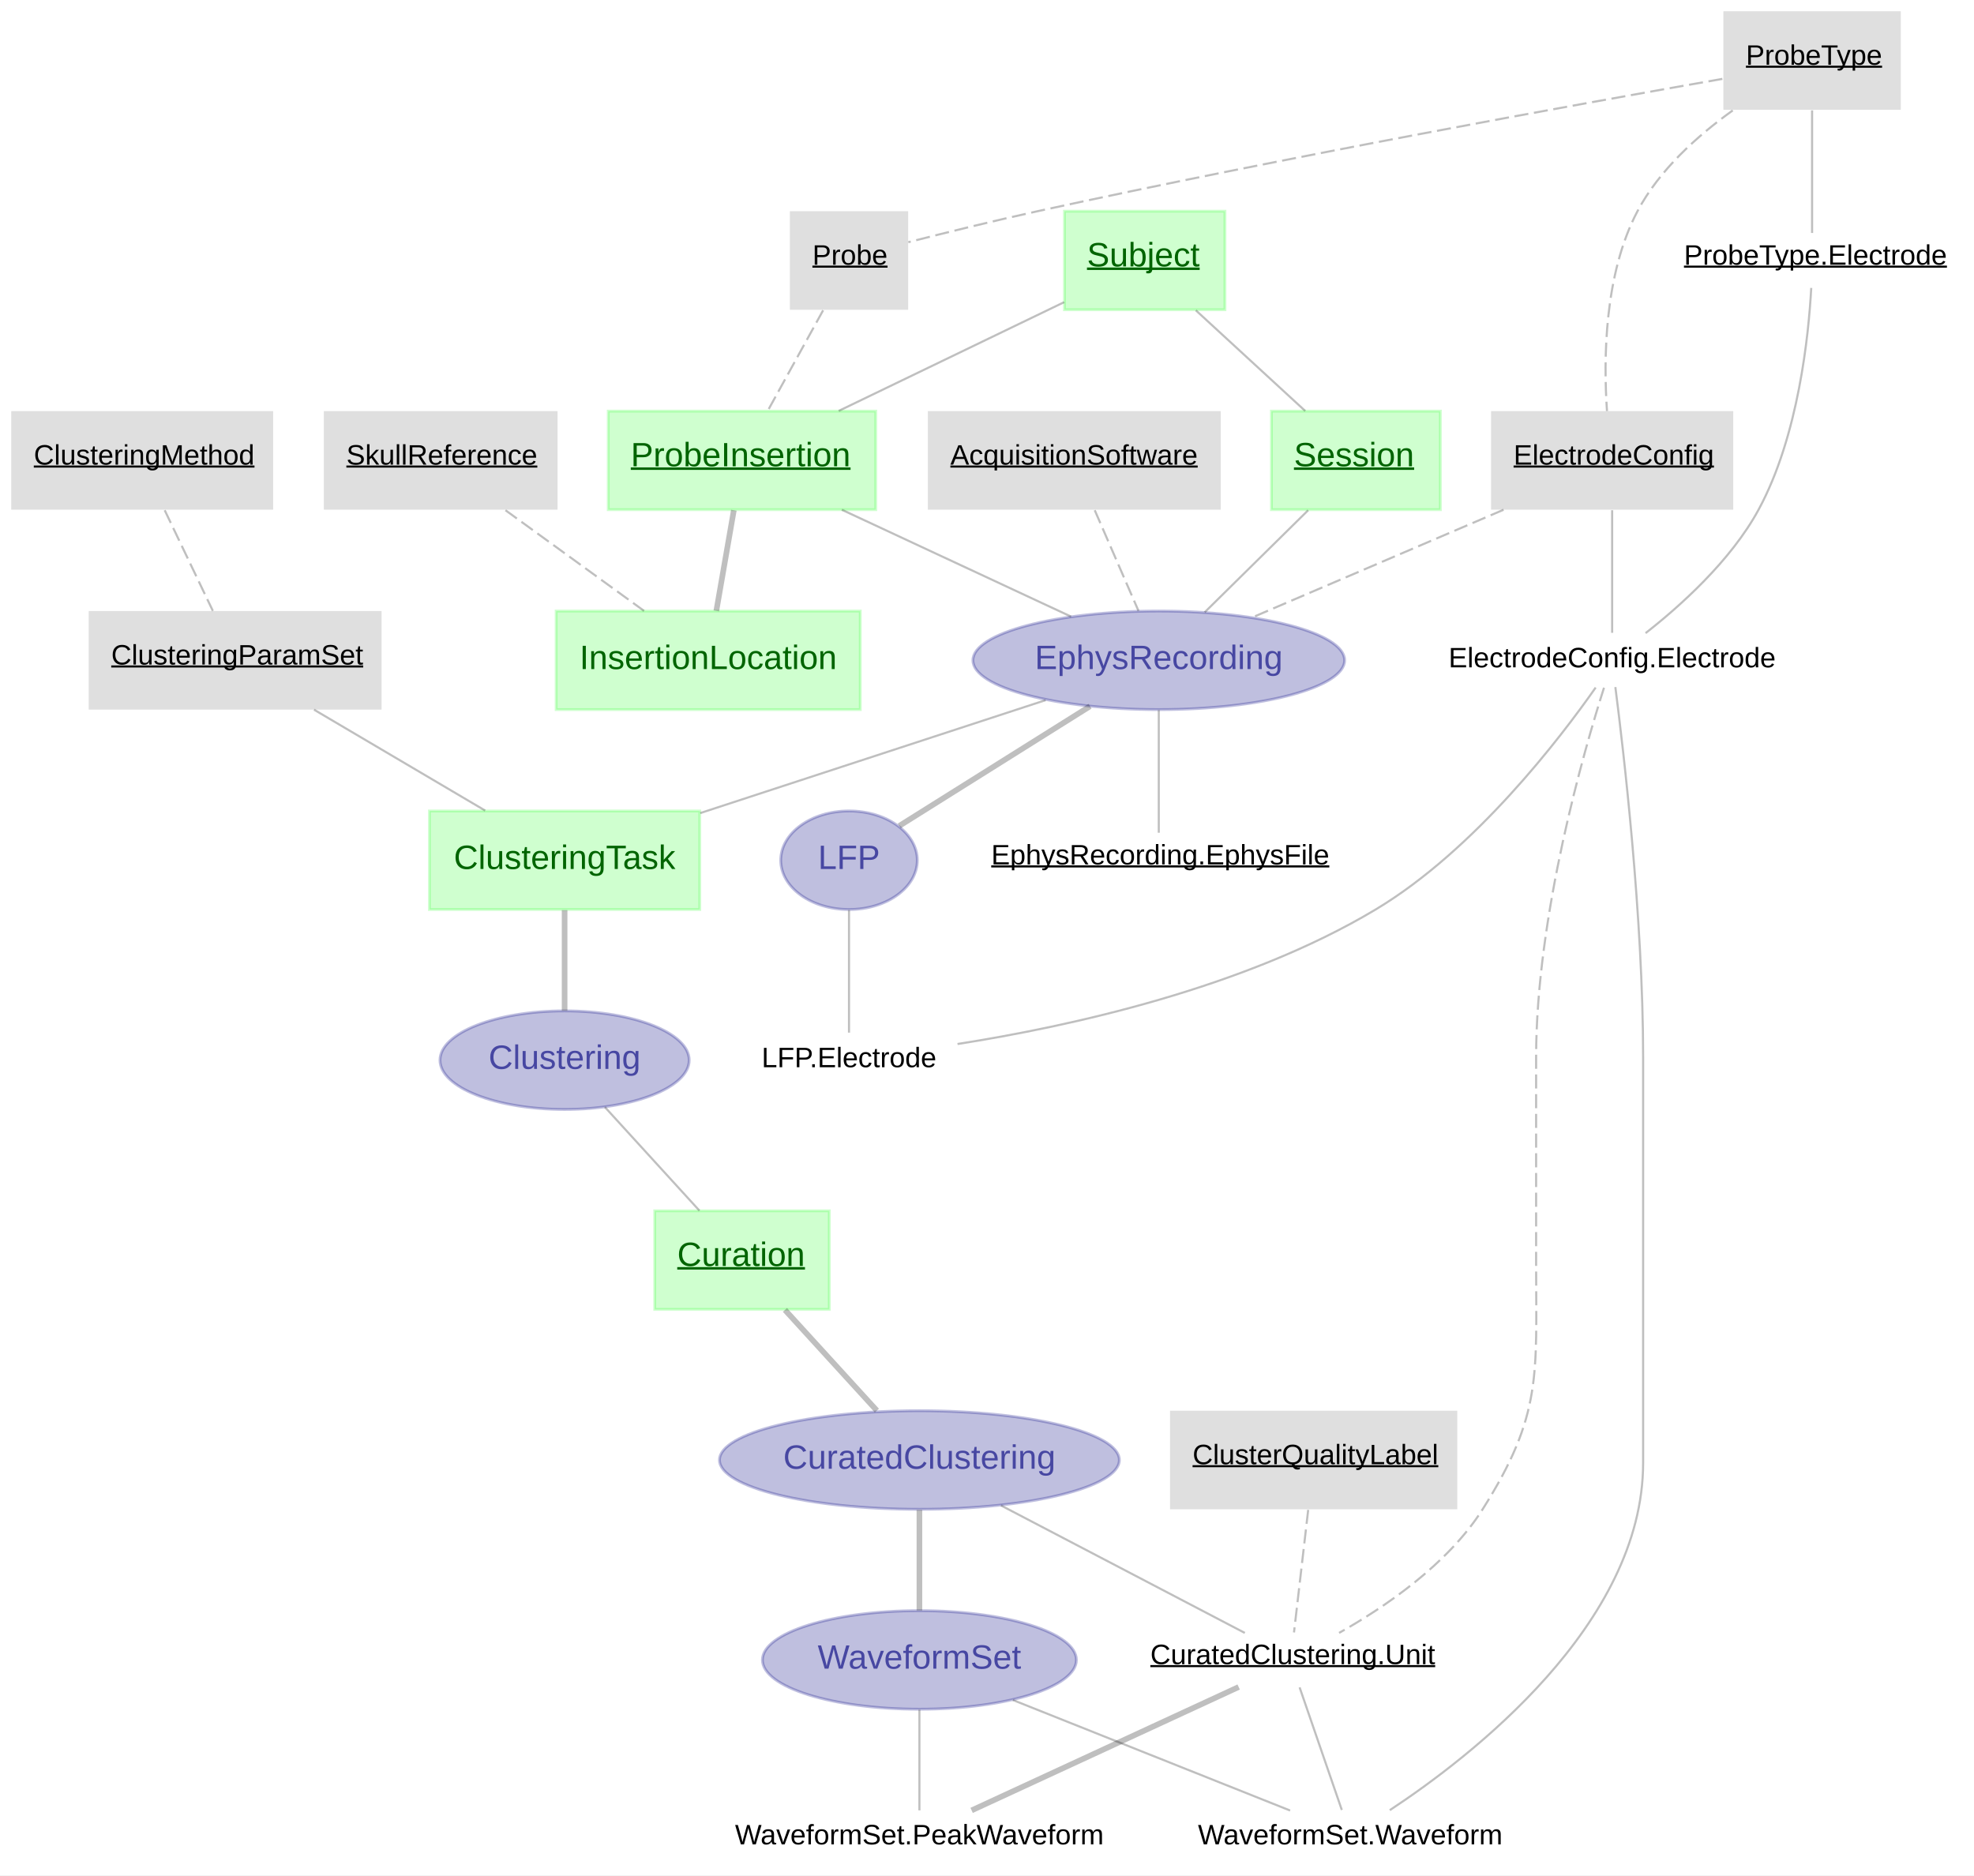
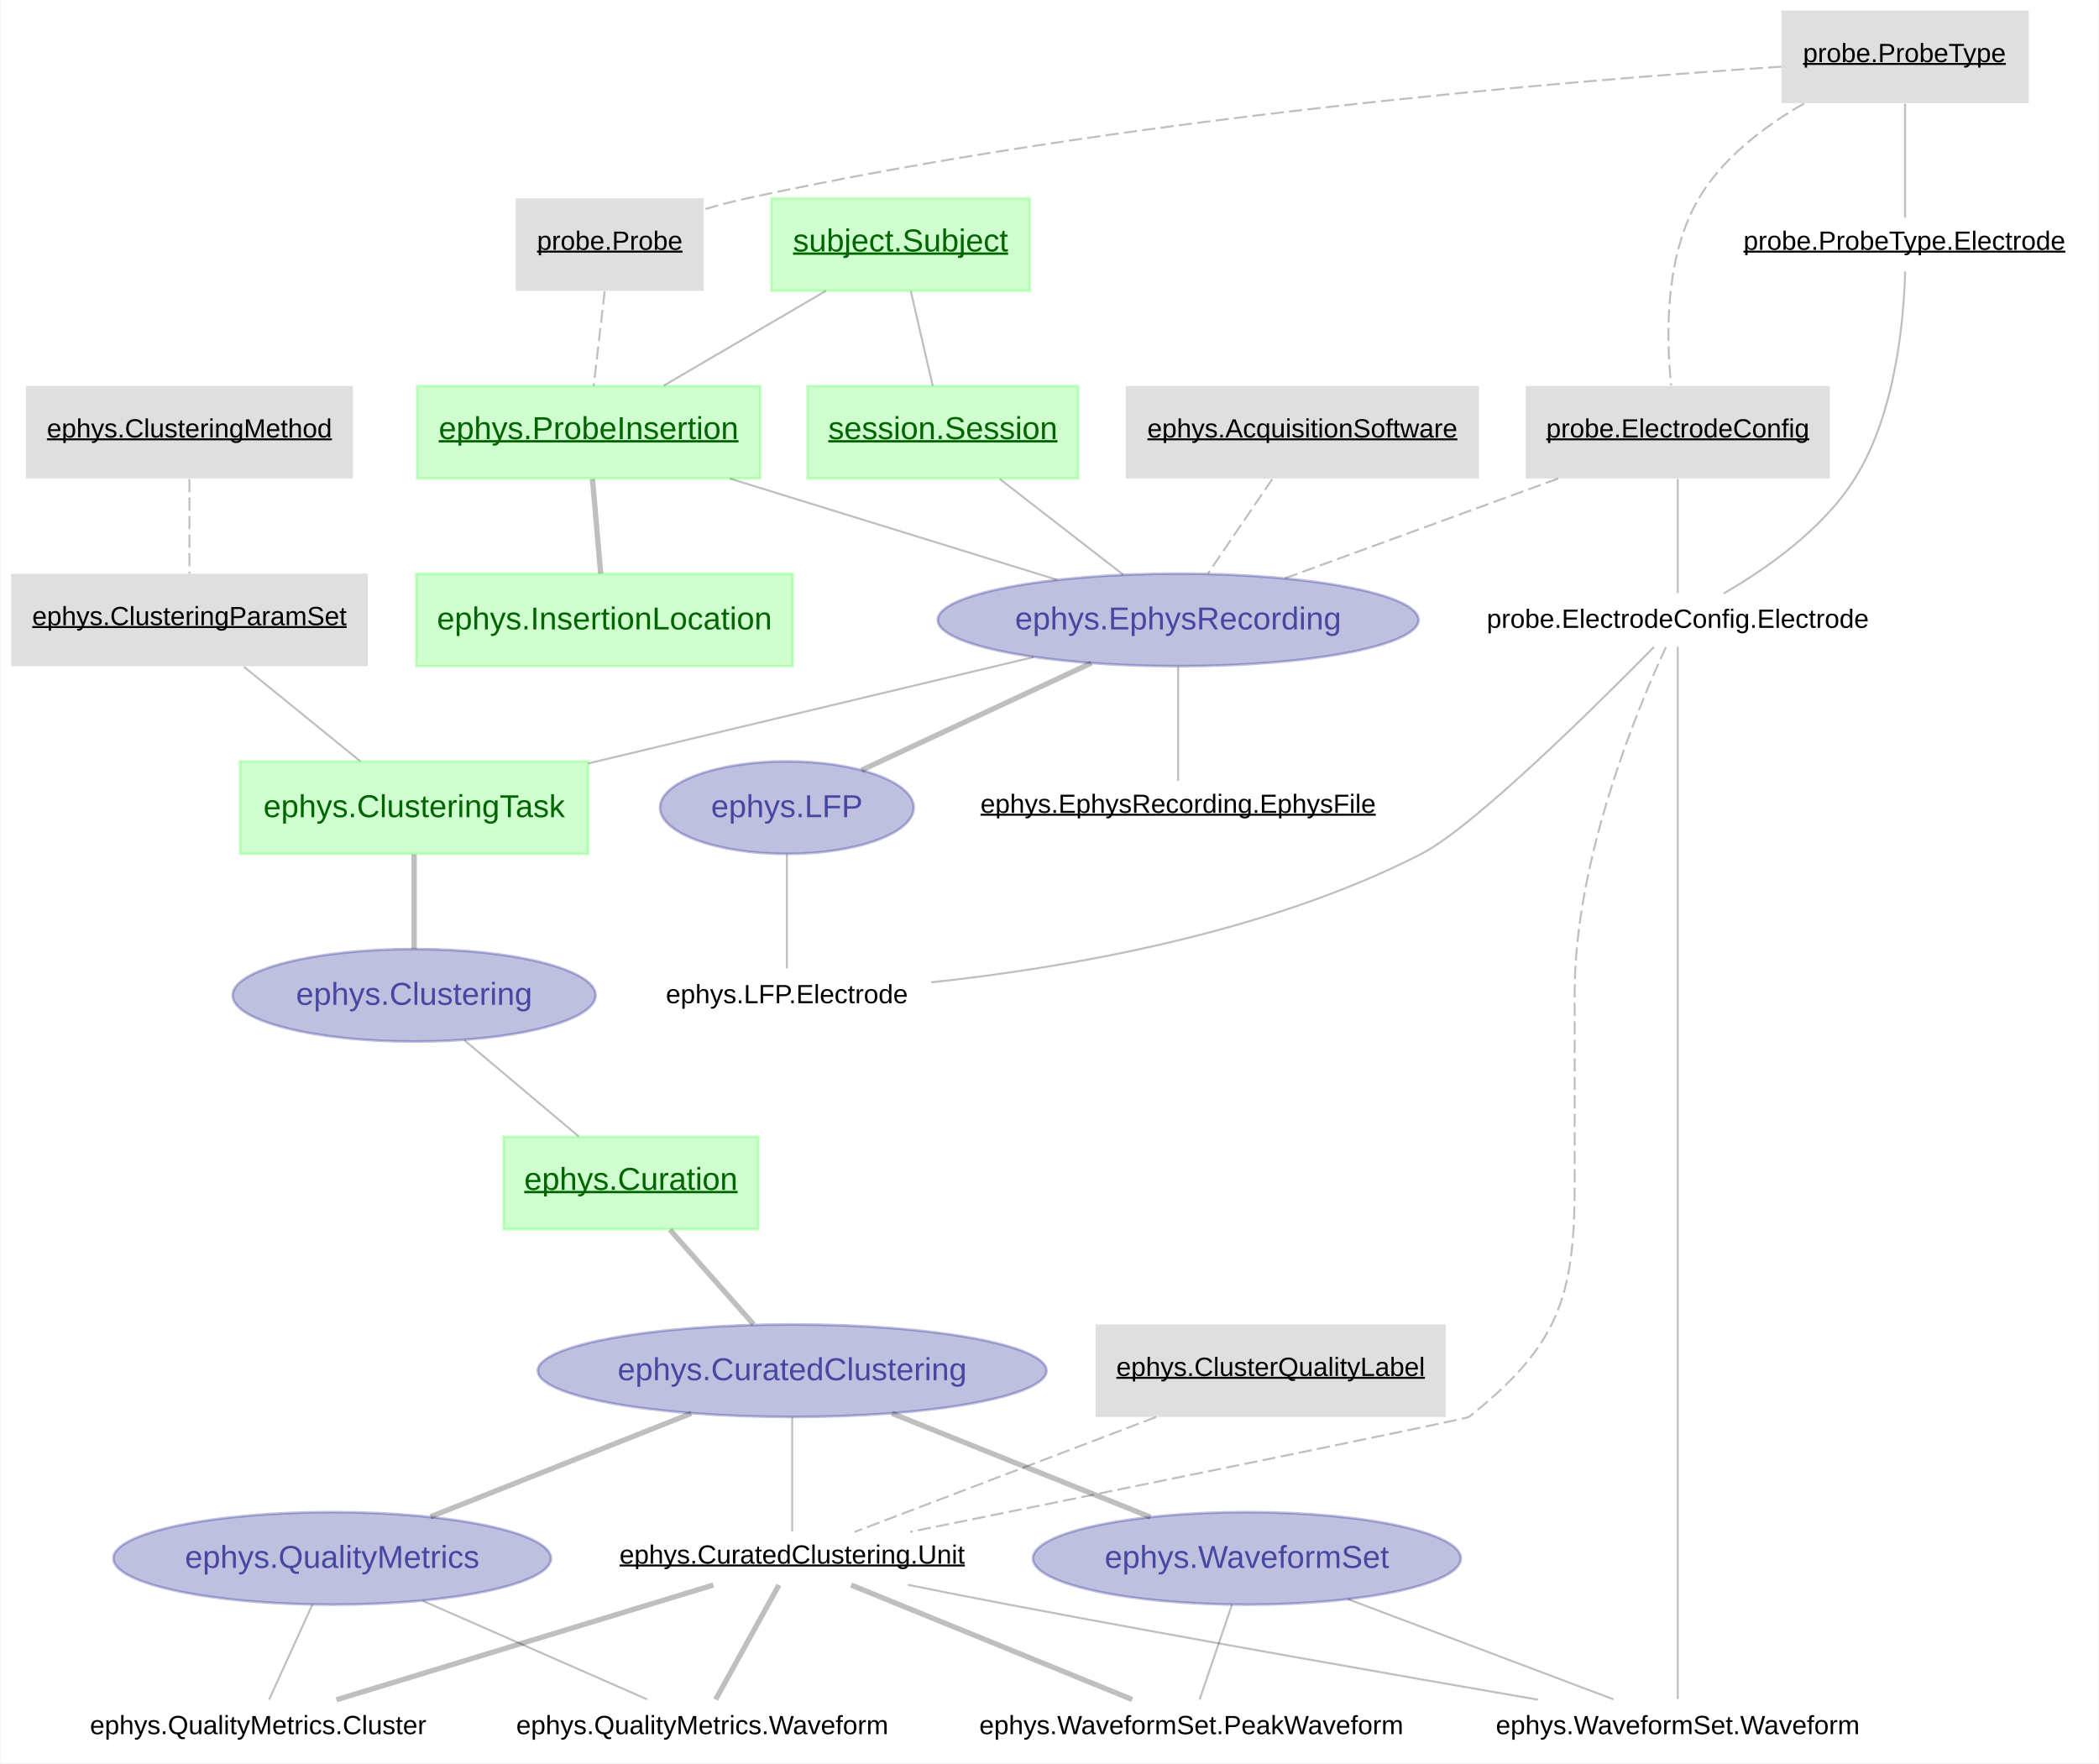
- <svg xmlns="http://www.w3.org/2000/svg" xmlns:xlink="http://www.w3.org/1999/xlink" width="701pt" height="666pt" viewBox="0.00 0.00 701.00 666.00">
-   <g id="graph0" class="graph" transform="scale(1 1) rotate(0) translate(4 662)">
-     <polygon fill="white" stroke="transparent" points="-4,4 -4,-662 697,-662 697,4 -4,4" />
+ <svg xmlns="http://www.w3.org/2000/svg" xmlns:xlink="http://www.w3.org/1999/xlink" width="794pt" height="667pt" viewBox="0.00 0.00 793.62 667.00">
+   <g id="graph0" class="graph" transform="scale(1 1) rotate(0) translate(4 663)">
+     <polygon fill="white" stroke="transparent" points="-4,4 -4,-663 789.62,-663 789.62,4 -4,4" />
    <g id="node1" class="node">
      <g id="a_node1">
-         <a xlink:title="→ ElectrodeConfig → ProbeType.Electrode ">
-           <polygon fill="transparent" stroke="transparent" points="634,-437 503,-437 503,-418 634,-418 634,-437" />
-           <text text-anchor="middle" x="568.5" y="-425" font-family="arial" font-size="10.00">ElectrodeConfig.Electrode</text>
-         </a>
-       </g>
+         <a xlink:title="→ subject.Subject session_datetime      ">
+           <polygon fill="#00ff00" fill-opacity="0.188" stroke="#00ff00" stroke-opacity="0.188" points="403.69,-517 301.26,-517 301.26,-482 403.69,-482 403.69,-517" />
+           <text text-anchor="start" x="309.12" y="-496.9" font-family="arial" text-decoration="underline" font-size="12.00" fill="darkgreen">session.Session</text>
+         </a>
+       </g>
+     </g>
+     <g id="node7" class="node">
+       <g id="a_node7">
+         <a xlink:title="→ session.Session → ephys.ProbeInsertion ------------------------------ → probe.ElectrodeConfig → ephys.AcquisitionSoftware sampling_rate         recording_datetime    recording_duration    ">
+           <ellipse fill="#00007f" fill-opacity="0.251" stroke="#00007f" stroke-opacity="0.251" cx="441.47" cy="-428.5" rx="90.93" ry="17.5" />
+           <text text-anchor="middle" x="441.47" y="-424.9" font-family="arial" font-size="12.00" fill="#00007f" fill-opacity="0.627">ephys.EphysRecording</text>
+         </a>
+       </g>
+     </g>
+     <g id="edge1" class="edge">
+       <path fill="none" stroke="#000000" stroke-width="0.75" stroke-opacity="0.251" d="M374.02,-481.8C388.22,-470.79 406.71,-456.45 420.74,-445.57" />
+     </g>
+     <g id="node2" class="node">
+       <g id="a_node2">
+         <a xlink:title="→ ephys.ClusteringTask ------------------------------ clustering_time       package_version=&quot;&quot;    ">
+           <ellipse fill="#00007f" fill-opacity="0.251" stroke="#00007f" stroke-opacity="0.251" cx="152.47" cy="-286.5" rx="68.65" ry="17.5" />
+           <text text-anchor="middle" x="152.47" y="-282.9" font-family="arial" font-size="12.00" fill="#00007f" fill-opacity="0.627">ephys.Clustering</text>
+         </a>
+       </g>
+     </g>
+     <g id="node12" class="node">
+       <g id="a_node12">
+         <a xlink:title="→ ephys.Clustering curation_id           ------------------------------ curation_time         curation_output_dir   quality_control       manual_curation       curation_note=&quot;&quot;      ">
+           <polygon fill="#00ff00" fill-opacity="0.188" stroke="#00ff00" stroke-opacity="0.188" points="282.69,-233 186.26,-233 186.26,-198 282.69,-198 282.69,-233" />
+           <text text-anchor="start" x="194.12" y="-212.9" font-family="arial" text-decoration="underline" font-size="12.00" fill="darkgreen">ephys.Curation</text>
+         </a>
+       </g>
+     </g>
+     <g id="edge2" class="edge">
+       <path fill="none" stroke="#000000" stroke-width="0.75" stroke-opacity="0.251" d="M171.49,-269.5C184.45,-258.59 201.58,-244.18 214.7,-233.14" />
    </g>
    <g id="node3" class="node">
      <g id="a_node3">
-         <a xlink:title="→ LFP → ElectrodeConfig.Electrode ------------------------------ lfp                   ">
-           <polygon fill="transparent" stroke="transparent" points="336,-295 259,-295 259,-276 336,-276 336,-295" />
-           <text text-anchor="middle" x="297.5" y="-283" font-family="arial" font-size="10.00">LFP.Electrode</text>
-         </a>
-       </g>
-     </g>
-     <g id="edge1" class="edge">
-       <path fill="none" stroke="#000000" stroke-width="0.75" stroke-opacity="0.251" d="M562.65,-417.83C550.34,-400.23 519.91,-360.21 484.5,-339 437.78,-311.01 375.59,-297.44 336.03,-291.24" />
+         <a xlink:title="→ ephys.WaveformSet → ephys.CuratedClustering.Unit ------------------------------ peak_electrode_waveform  ">
+           <polygon fill="transparent" stroke="transparent" points="535.14,-20 357.81,-20 357.81,0 535.14,0 535.14,-20" />
+           <text text-anchor="middle" x="446.47" y="-7" font-family="arial" font-size="10.00">ephys.WaveformSet.PeakWaveform</text>
+         </a>
+       </g>
+     </g>
+     <g id="node4" class="node">
+       <g id="a_node4">
+         <a xlink:title="→ ephys.EphysRecording → ephys.ClusteringParamSet ------------------------------ clustering_output_dir=&quot;&quot;  task_mode=&quot;load&quot;      ">
+           <polygon fill="#00ff00" fill-opacity="0.188" stroke="#00ff00" stroke-opacity="0.188" points="218.36,-375 86.59,-375 86.59,-340 218.36,-340 218.36,-375" />
+           <text text-anchor="middle" x="152.47" y="-353.9" font-family="arial" font-size="12.00" fill="darkgreen">ephys.ClusteringTask</text>
+         </a>
+       </g>
+     </g>
+     <g id="edge3" class="edge">
+       <path fill="none" stroke="#000000" stroke-width="2" stroke-opacity="0.251" d="M152.47,-339.8C152.47,-328.95 152.47,-314.87 152.47,-304.05" />
+     </g>
+     <g id="node5" class="node">
+       <g id="a_node5">
+         <a xlink:title="→ ephys.QualityMetrics → ephys.CuratedClustering.Unit ------------------------------ amplitude             duration              halfwidth=null        pt_ratio=null         repolarization_slope=null  recovery_slope=null   spread=null           velocity_above=null   velocity_below=null   ">
+           <polygon fill="transparent" stroke="transparent" points="340.12,-20 182.83,-20 182.83,0 340.12,0 340.12,-20" />
+           <text text-anchor="middle" x="261.47" y="-7" font-family="arial" font-size="10.00">ephys.QualityMetrics.Waveform</text>
+         </a>
+       </g>
+     </g>
+     <g id="node6" class="node">
+       <g id="a_node6">
+         <a xlink:title="→ ephys.QualityMetrics → ephys.CuratedClustering.Unit ------------------------------ firing_rate=null      snr=null              presence_ratio=null   isi_violation=null    number_violation=null  amplitude_cutoff=null  isolation_distance=null  l_ratio=null          d_prime=null          nn_hit_rate=null      nn_miss_rate=null     silhouette_score=null  max_drift=null        cumulative_drift=null  contamination_rate=null  ">
+           <polygon fill="transparent" stroke="transparent" points="165.23,-20 21.71,-20 21.71,0 165.23,0 165.23,-20" />
+           <text text-anchor="middle" x="93.47" y="-7" font-family="arial" font-size="10.00">ephys.QualityMetrics.Cluster</text>
+         </a>
+       </g>
+     </g>
+     <g id="edge4" class="edge">
+       <path fill="none" stroke="#000000" stroke-width="0.75" stroke-opacity="0.251" d="M386.77,-414.44C338.91,-403.01 269.26,-386.38 218.35,-374.23" />
+     </g>
+     <g id="node11" class="node">
+       <g id="a_node11">
+         <a xlink:title="→ ephys.EphysRecording file_path             ">
+           <polygon fill="transparent" stroke="transparent" points="523.99,-367.5 358.95,-367.5 358.95,-347.5 523.99,-347.5 523.99,-367.5" />
+           <text text-anchor="start" x="366.71" y="-355.5" font-family="arial" text-decoration="underline" font-size="10.00">ephys.EphysRecording.EphysFile</text>
+         </a>
+       </g>
+     </g>
+     <g id="edge5" class="edge">
+       <path fill="none" stroke="#000000" stroke-width="0.75" stroke-opacity="0.251" d="M441.47,-410.8C441.47,-397.24 441.47,-378.62 441.47,-367.65" />
+     </g>
+     <g id="node24" class="node">
+       <g id="a_node24">
+         <a xlink:title="→ ephys.EphysRecording ------------------------------ lfp_sampling_rate     lfp_time_stamps       lfp_mean              ">
+           <ellipse fill="#00007f" fill-opacity="0.251" stroke="#00007f" stroke-opacity="0.251" cx="293.47" cy="-357.5" rx="47.98" ry="17.5" />
+           <text text-anchor="middle" x="293.47" y="-353.9" font-family="arial" font-size="12.00" fill="#00007f" fill-opacity="0.627">ephys.LFP</text>
+         </a>
+       </g>
+     </g>
+     <g id="edge6" class="edge">
+       <path fill="none" stroke="#000000" stroke-width="2" stroke-opacity="0.251" d="M408.63,-412.19C382.57,-400.04 346.53,-383.23 321.74,-371.68" />
    </g>
    <g id="node8" class="node">
      <g id="a_node8">
-         <a xlink:title="→ CuratedClustering unit                  ------------------------------ → ElectrodeConfig.Electrode → ClusterQualityLabel spike_count           spike_times           spike_sites           spike_depths          ">
-           <polygon fill="transparent" stroke="transparent" points="512.5,-82 396.5,-82 396.5,-63 512.5,-63 512.5,-82" />
-           <text text-anchor="start" x="404.5" y="-71" font-family="arial" text-decoration="underline" font-size="10.00">CuratedClustering.Unit</text>
-         </a>
-       </g>
-     </g>
-     <g id="edge2" class="edge">
-       <path fill="none" stroke="#000000" stroke-width="0.75" stroke-dasharray="5,2" stroke-opacity="0.251" d="M565.61,-417.77C558.65,-395.92 541.5,-337 541.5,-286.5 541.5,-286.5 541.5,-286.5 541.5,-213.5 541.5,-173.7 543.76,-159.64 522.5,-126 509.99,-106.21 487.25,-90.94 471.53,-82.1" />
-     </g>
-     <g id="node12" class="node">
-       <g id="a_node12">
-         <a xlink:title="→ WaveformSet → CuratedClustering.Unit → ElectrodeConfig.Electrode ------------------------------ waveform_mean         waveforms=null        ">
-           <polygon fill="transparent" stroke="transparent" points="537,-19 414,-19 414,0 537,0 537,-19" />
-           <text text-anchor="middle" x="475.5" y="-7" font-family="arial" font-size="10.00">WaveformSet.Waveform</text>
-         </a>
-       </g>
-     </g>
-     <g id="edge3" class="edge">
-       <path fill="none" stroke="#000000" stroke-width="0.75" stroke-opacity="0.251" d="M569.64,-418C572.45,-396.19 579.5,-336.48 579.5,-286.5 579.5,-286.5 579.5,-286.5 579.5,-142.5 579.5,-85.03 517.91,-37.84 489.53,-19.14" />
-     </g>
-     <g id="node2" class="node">
-       <g id="a_node2">
-         <a xlink:title="→ Subject insertion_number      ------------------------------ → Probe insertion_datetime=null  ">
-           <polygon fill="#00ff00" fill-opacity="0.188" stroke="#00ff00" stroke-opacity="0.188" points="307,-516 212,-516 212,-481 307,-481 307,-516" />
-           <text text-anchor="start" x="220" y="-496.4" font-family="arial" text-decoration="underline" font-size="12.00" fill="darkgreen">ProbeInsertion</text>
-         </a>
-       </g>
-     </g>
-     <g id="node5" class="node">
-       <g id="a_node5">
-         <a xlink:title="→ Session → ProbeInsertion ------------------------------ → ElectrodeConfig → AcquisitionSoftware sampling_rate         recording_datetime    recording_duration    ">
-           <ellipse fill="#00007f" fill-opacity="0.251" stroke="#00007f" stroke-opacity="0.251" cx="407.5" cy="-427.5" rx="66" ry="17.5" />
-           <text text-anchor="middle" x="407.5" y="-424.4" font-family="arial" font-size="12.00" fill="#00007f" fill-opacity="0.627">EphysRecording</text>
-         </a>
-       </g>
-     </g>
-     <g id="edge4" class="edge">
-       <path fill="none" stroke="#000000" stroke-width="0.75" stroke-opacity="0.251" d="M294.95,-480.97C319.75,-469.41 352.56,-454.11 376.36,-443.02" />
-     </g>
-     <g id="node24" class="node">
-       <g id="a_node24">
-         <a xlink:title="→ ProbeInsertion ------------------------------ → SkullReference ap_location           ml_location           depth                 theta=null            phi=null              beta=null             ">
-           <polygon fill="#00ff00" fill-opacity="0.188" stroke="#00ff00" stroke-opacity="0.188" points="301.5,-445 193.5,-445 193.5,-410 301.5,-410 301.5,-445" />
-           <text text-anchor="middle" x="247.5" y="-424.4" font-family="arial" font-size="12.00" fill="darkgreen">InsertionLocation</text>
-         </a>
-       </g>
-     </g>
-     <g id="edge5" class="edge">
-       <path fill="none" stroke="#000000" stroke-width="2" stroke-opacity="0.251" d="M256.6,-480.8C254.71,-469.95 252.26,-455.87 250.38,-445.05" />
-     </g>
-     <g id="node4" class="node">
-       <g id="a_node4">
-         <a xlink:title="electrode_config_hash  ------------------------------ → ProbeType electrode_config_name  ">
-           <polygon fill="#000000" fill-opacity="0.125" stroke="transparent" points="611.5,-516 525.5,-516 525.5,-481 611.5,-481 611.5,-516" />
-           <text text-anchor="start" x="533.5" y="-497" font-family="arial" text-decoration="underline" font-size="10.00">ElectrodeConfig</text>
-         </a>
-       </g>
-     </g>
-     <g id="edge6" class="edge">
-       <path fill="none" stroke="#000000" stroke-width="0.75" stroke-opacity="0.251" d="M568.5,-480.8C568.5,-467.08 568.5,-448.19 568.5,-437.27" />
+         <a xlink:title="→ ephys.CuratedClustering unit                  ------------------------------ → probe.ElectrodeConfig.Electrode → ephys.ClusterQualityLabel spike_count           spike_times           spike_sites           spike_depths=null     ">
+           <polygon fill="transparent" stroke="transparent" points="368.59,-83.5 222.35,-83.5 222.35,-63.5 368.59,-63.5 368.59,-83.5" />
+           <text text-anchor="start" x="230.16" y="-71.5" font-family="arial" text-decoration="underline" font-size="10.00">ephys.CuratedClustering.Unit</text>
+         </a>
+       </g>
    </g>
    <g id="edge7" class="edge">
-       <path fill="none" stroke="#000000" stroke-width="0.75" stroke-dasharray="5,2" stroke-opacity="0.251" d="M529.94,-480.97C502.68,-469.29 466.52,-453.8 440.58,-442.68" />
-     </g>
-     <g id="node6" class="node">
-       <g id="a_node6">
-         <a xlink:title="→ EphysRecording ------------------------------ lfp_sampling_rate     lfp_time_stamps       lfp_mean              ">
-           <ellipse fill="#00007f" fill-opacity="0.251" stroke="#00007f" stroke-opacity="0.251" cx="297.5" cy="-356.5" rx="24.25" ry="17.5" />
-           <text text-anchor="middle" x="297.5" y="-353.4" font-family="arial" font-size="12.00" fill="#00007f" fill-opacity="0.627">LFP</text>
-         </a>
-       </g>
+       <path fill="none" stroke="#000000" stroke-width="2" stroke-opacity="0.251" d="M317.75,-63.43C346.3,-51.8 395.51,-31.76 424.1,-20.11" />
    </g>
    <g id="edge8" class="edge">
-       <path fill="none" stroke="#000000" stroke-width="2" stroke-opacity="0.251" d="M383.09,-411.19C362.58,-398.32 333.75,-380.24 315.35,-368.7" />
-     </g>
-     <g id="node23" class="node">
-       <g id="a_node23">
-         <a xlink:title="→ EphysRecording → ClusteringParamSet ------------------------------ clustering_output_dir  task_mode=&quot;load&quot;      ">
-           <polygon fill="#00ff00" fill-opacity="0.188" stroke="#00ff00" stroke-opacity="0.188" points="244.5,-374 148.5,-374 148.5,-339 244.5,-339 244.5,-374" />
-           <text text-anchor="middle" x="196.5" y="-353.4" font-family="arial" font-size="12.00" fill="darkgreen">ClusteringTask</text>
-         </a>
-       </g>
+       <path fill="none" stroke="#000000" stroke-width="2" stroke-opacity="0.251" d="M290.46,-63.43C284.03,-51.8 272.95,-31.76 266.51,-20.11" />
    </g>
    <g id="edge9" class="edge">
-       <path fill="none" stroke="#000000" stroke-width="0.75" stroke-opacity="0.251" d="M367.32,-413.36C332.4,-401.94 281.75,-385.38 244.67,-373.25" />
-     </g>
-     <g id="node26" class="node">
-       <g id="a_node26">
-         <a xlink:title="→ EphysRecording file_path             ">
-           <polygon fill="transparent" stroke="transparent" points="475,-366 340,-366 340,-347 475,-347 475,-366" />
-           <text text-anchor="start" x="348" y="-355" font-family="arial" text-decoration="underline" font-size="10.00">EphysRecording.EphysFile</text>
+       <path fill="none" stroke="#000000" stroke-width="2" stroke-opacity="0.251" d="M265.67,-63.43C227.37,-51.76 161.27,-31.64 123.07,-20.01" />
+     </g>
+     <g id="node20" class="node">
+       <g id="a_node20">
+         <a xlink:title="→ ephys.WaveformSet → ephys.CuratedClustering.Unit → probe.ElectrodeConfig.Electrode ------------------------------ waveform_mean         waveforms=null        ">
+           <polygon fill="transparent" stroke="transparent" points="707.85,-20 553.1,-20 553.1,0 707.85,0 707.85,-20" />
+           <text text-anchor="middle" x="630.47" y="-7" font-family="arial" font-size="10.00">ephys.WaveformSet.Waveform</text>
        </a>
      </g>
    </g>
    <g id="edge10" class="edge">
-       <path fill="none" stroke="#000000" stroke-width="0.75" stroke-opacity="0.251" d="M407.5,-409.8C407.5,-396.08 407.5,-377.19 407.5,-366.27" />
-     </g>
-     <g id="edge11" class="edge">
-       <path fill="none" stroke="#000000" stroke-width="0.75" stroke-opacity="0.251" d="M297.5,-338.8C297.5,-325.08 297.5,-306.19 297.5,-295.27" />
-     </g>
-     <g id="node7" class="node">
-       <g id="a_node7">
-         <a xlink:title="→ Subject session_datetime      ">
-           <polygon fill="#00ff00" fill-opacity="0.188" stroke="#00ff00" stroke-opacity="0.188" points="507.5,-516 447.5,-516 447.5,-481 507.5,-481 507.5,-516" />
-           <text text-anchor="start" x="455.5" y="-496.4" font-family="arial" text-decoration="underline" font-size="12.00" fill="darkgreen">Session</text>
-         </a>
-       </g>
-     </g>
-     <g id="edge12" class="edge">
-       <path fill="none" stroke="#000000" stroke-width="0.75" stroke-opacity="0.251" d="M460.55,-480.8C449.39,-469.79 434.84,-455.45 423.81,-444.57" />
-     </g>
-     <g id="edge13" class="edge">
-       <path fill="none" stroke="#000000" stroke-width="0.75" stroke-opacity="0.251" d="M457.51,-62.76C461.5,-51.16 468.51,-30.81 472.5,-19.22" />
+       <path fill="none" stroke="#000000" stroke-width="0.75" stroke-opacity="0.251" d="M339.27,-63.5C351.61,-61.01 365.06,-58.35 377.47,-56 446.51,-42.92 526.36,-28.9 577.59,-20.05" />
+     </g>
+     <g id="node9" class="node">
+       <g id="a_node9">
+         <a xlink:title="probe                 ------------------------------ → probe.ProbeType probe_comment=&quot;&quot;      ">
+           <polygon fill="#000000" fill-opacity="0.125" stroke="transparent" points="262.01,-588 190.93,-588 190.93,-553 262.01,-553 262.01,-588" />
+           <text text-anchor="start" x="198.95" y="-568.5" font-family="arial" text-decoration="underline" font-size="10.00">probe.Probe</text>
+         </a>
+       </g>
    </g>
    <g id="node18" class="node">
      <g id="a_node18">
-         <a xlink:title="→ WaveformSet → CuratedClustering.Unit ------------------------------ peak_electrode_waveform  ">
-           <polygon fill="transparent" stroke="transparent" points="395.5,-19 249.5,-19 249.5,0 395.5,0 395.5,-19" />
-           <text text-anchor="middle" x="322.5" y="-7" font-family="arial" font-size="10.00">WaveformSet.PeakWaveform</text>
-         </a>
-       </g>
-     </g>
-     <g id="edge14" class="edge">
-       <path fill="none" stroke="#000000" stroke-width="2" stroke-opacity="0.251" d="M435.87,-62.89C410.71,-51.26 366.15,-30.67 341.04,-19.07" />
-     </g>
-     <g id="node9" class="node">
-       <g id="a_node9">
-         <a xlink:title="probe                 ------------------------------ → ProbeType probe_comment=&quot;&quot;      ">
-           <polygon fill="#000000" fill-opacity="0.125" stroke="transparent" points="318.5,-587 276.5,-587 276.5,-552 318.5,-552 318.5,-587" />
-           <text text-anchor="start" x="284.5" y="-568" font-family="arial" text-decoration="underline" font-size="10.00">Probe</text>
-         </a>
-       </g>
-     </g>
-     <g id="edge15" class="edge">
-       <path fill="none" stroke="#000000" stroke-width="0.75" stroke-dasharray="5,2" stroke-opacity="0.251" d="M288.3,-551.8C282.33,-540.95 274.57,-526.87 268.61,-516.05" />
+         <a xlink:title="→ subject.Subject insertion_number      ------------------------------ → probe.Probe insertion_datetime=null  ">
+           <polygon fill="#00ff00" fill-opacity="0.188" stroke="#00ff00" stroke-opacity="0.188" points="283.38,-517 153.57,-517 153.57,-482 283.38,-482 283.38,-517" />
+           <text text-anchor="start" x="161.77" y="-496.9" font-family="arial" text-decoration="underline" font-size="12.00" fill="darkgreen">ephys.ProbeInsertion</text>
+         </a>
+       </g>
+     </g>
+     <g id="edge11" class="edge">
+       <path fill="none" stroke="#000000" stroke-width="0.75" stroke-dasharray="5,2" stroke-opacity="0.251" d="M224.54,-552.8C223.28,-541.95 221.65,-527.87 220.39,-517.05" />
    </g>
    <g id="node10" class="node">
      <g id="a_node10">
-         <a xlink:title="→ CuratedClustering ">
-           <ellipse fill="#00007f" fill-opacity="0.251" stroke="#00007f" stroke-opacity="0.251" cx="322.5" cy="-72.5" rx="55.75" ry="17.5" />
-           <text text-anchor="middle" x="322.5" y="-69.4" font-family="arial" font-size="12.00" fill="#00007f" fill-opacity="0.627">WaveformSet</text>
-         </a>
-       </g>
-     </g>
-     <g id="edge16" class="edge">
-       <path fill="none" stroke="#000000" stroke-width="0.75" stroke-opacity="0.251" d="M355.7,-58.26C385.58,-46.35 428.61,-29.2 454.14,-19.02" />
-     </g>
-     <g id="edge17" class="edge">
-       <path fill="none" stroke="#000000" stroke-width="0.75" stroke-opacity="0.251" d="M322.5,-54.83C322.5,-43.26 322.5,-28.32 322.5,-19.08" />
-     </g>
-     <g id="node11" class="node">
-       <g id="a_node11">
-         <a xlink:title="acq_software          ">
-           <polygon fill="#000000" fill-opacity="0.125" stroke="transparent" points="429.5,-516 325.5,-516 325.5,-481 429.5,-481 429.5,-516" />
-           <text text-anchor="start" x="333.5" y="-497" font-family="arial" text-decoration="underline" font-size="10.00">AcquisitionSoftware</text>
-         </a>
-       </g>
-     </g>
-     <g id="edge18" class="edge">
-       <path fill="none" stroke="#000000" stroke-width="0.75" stroke-dasharray="5,2" stroke-opacity="0.251" d="M384.76,-480.8C389.48,-469.95 395.6,-455.87 400.3,-445.05" />
+         <a xlink:title="→ ephys.ProbeInsertion ------------------------------ → `ephysuser_ephys-demo_lab`.`#skull_reference` ap_location           ml_location           depth                 theta=null            phi=null              beta=null             ">
+           <polygon fill="#00ff00" fill-opacity="0.188" stroke="#00ff00" stroke-opacity="0.188" points="295.72,-446 153.22,-446 153.22,-411 295.72,-411 295.72,-446" />
+           <text text-anchor="middle" x="224.47" y="-424.9" font-family="arial" font-size="12.00" fill="darkgreen">ephys.InsertionLocation</text>
+         </a>
+       </g>
+     </g>
+     <g id="node17" class="node">
+       <g id="a_node17">
+         <a xlink:title="→ ephys.Curation ">
+           <ellipse fill="#00007f" fill-opacity="0.251" stroke="#00007f" stroke-opacity="0.251" cx="295.47" cy="-144.5" rx="96.21" ry="17.5" />
+           <text text-anchor="middle" x="295.47" y="-140.9" font-family="arial" font-size="12.00" fill="#00007f" fill-opacity="0.627">ephys.CuratedClustering</text>
+         </a>
+       </g>
+     </g>
+     <g id="edge12" class="edge">
+       <path fill="none" stroke="#000000" stroke-width="2" stroke-opacity="0.251" d="M249.24,-197.8C258.83,-186.95 271.28,-172.87 280.84,-162.05" />
    </g>
    <g id="node13" class="node">
      <g id="a_node13">
        <a xlink:title="clustering_method     ------------------------------ clustering_method_desc  ">
-           <polygon fill="#000000" fill-opacity="0.125" stroke="transparent" points="93,-516 0,-516 0,-481 93,-481 93,-516" />
-           <text text-anchor="start" x="8" y="-497" font-family="arial" text-decoration="underline" font-size="10.00">ClusteringMethod</text>
-         </a>
-       </g>
+           <polygon fill="#000000" fill-opacity="0.125" stroke="transparent" points="129.31,-517 5.64,-517 5.64,-482 129.31,-482 129.31,-517" />
+           <text text-anchor="start" x="13.55" y="-497.5" font-family="arial" text-decoration="underline" font-size="10.00">ephys.ClusteringMethod</text>
+         </a>
+       </g>
+     </g>
+     <g id="node15" class="node">
+       <g id="a_node15">
+         <a xlink:title="paramset_idx          ------------------------------ → ephys.ClusteringMethod paramset_desc         param_set_hash        params                UNIQUE INDEX (param_set_hash) ">
+           <polygon fill="#000000" fill-opacity="0.125" stroke="transparent" points="134.92,-446 0.03,-446 0.03,-411 134.92,-411 134.92,-446" />
+           <text text-anchor="start" x="8" y="-426.5" font-family="arial" text-decoration="underline" font-size="10.00">ephys.ClusteringParamSet</text>
+         </a>
+       </g>
+     </g>
+     <g id="edge13" class="edge">
+       <path fill="none" stroke="#000000" stroke-width="0.75" stroke-dasharray="5,2" stroke-opacity="0.251" d="M67.47,-481.8C67.47,-470.95 67.47,-456.87 67.47,-446.05" />
    </g>
    <g id="node14" class="node">
      <g id="a_node14">
-         <a xlink:title="paramset_idx          ------------------------------ → ClusteringMethod paramset_desc         param_set_hash        params                UNIQUE INDEX (param_set_hash) ">
-           <polygon fill="#000000" fill-opacity="0.125" stroke="transparent" points="131.5,-445 27.5,-445 27.5,-410 131.5,-410 131.5,-445" />
-           <text text-anchor="start" x="35.5" y="-426" font-family="arial" text-decoration="underline" font-size="10.00">ClusteringParamSet</text>
-         </a>
-       </g>
-     </g>
-     <g id="edge19" class="edge">
-       <path fill="none" stroke="#000000" stroke-width="0.75" stroke-dasharray="5,2" stroke-opacity="0.251" d="M54.49,-480.8C59.68,-469.95 66.41,-455.87 71.59,-445.05" />
-     </g>
-     <g id="edge20" class="edge">
-       <path fill="none" stroke="#000000" stroke-width="0.75" stroke-opacity="0.251" d="M107.52,-409.97C125.91,-399.13 149.87,-385 168.3,-374.13" />
-     </g>
-     <g id="node15" class="node">
-       <g id="a_node15">
-         <a xlink:title="→ Curation ">
-           <ellipse fill="#00007f" fill-opacity="0.251" stroke="#00007f" stroke-opacity="0.251" cx="322.5" cy="-143.5" rx="71" ry="17.5" />
-           <text text-anchor="middle" x="322.5" y="-140.4" font-family="arial" font-size="12.00" fill="#00007f" fill-opacity="0.627">CuratedClustering</text>
-         </a>
-       </g>
-     </g>
-     <g id="edge21" class="edge">
-       <path fill="none" stroke="#000000" stroke-width="0.75" stroke-opacity="0.251" d="M351.47,-127.36C378.03,-113.47 416.42,-93.4 438.06,-82.09" />
-     </g>
-     <g id="edge22" class="edge">
-       <path fill="none" stroke="#000000" stroke-width="2" stroke-opacity="0.251" d="M322.5,-125.8C322.5,-114.95 322.5,-100.87 322.5,-90.05" />
+         <a xlink:title="→ probe.ProbeType electrode             ------------------------------ shank                 shank_col             shank_row             x_coord=null          y_coord=null          ">
+           <polygon fill="transparent" stroke="transparent" points="785.77,-580.5 647.18,-580.5 647.18,-560.5 785.77,-560.5 785.77,-580.5" />
+           <text text-anchor="start" x="655.33" y="-568.5" font-family="arial" text-decoration="underline" font-size="10.00">probe.ProbeType.Electrode</text>
+         </a>
+       </g>
+     </g>
+     <g id="node28" class="node">
+       <g id="a_node28">
+         <a xlink:title="→ probe.ElectrodeConfig → probe.ProbeType.Electrode ">
+           <polygon fill="transparent" stroke="transparent" points="710.5,-438.5 550.44,-438.5 550.44,-418.5 710.5,-418.5 710.5,-438.5" />
+           <text text-anchor="middle" x="630.47" y="-425.5" font-family="arial" font-size="10.00">probe.ElectrodeConfig.Electrode</text>
+         </a>
+       </g>
+     </g>
+     <g id="edge14" class="edge">
+       <path fill="none" stroke="#000000" stroke-width="0.75" stroke-opacity="0.251" d="M716.47,-560.31C716.06,-543.48 713.24,-507.16 697.47,-482 685.31,-462.59 663.31,-447.44 647.85,-438.51" />
+     </g>
+     <g id="edge15" class="edge">
+       <path fill="none" stroke="#000000" stroke-width="0.75" stroke-opacity="0.251" d="M88.05,-410.8C101.41,-399.95 118.76,-385.87 132.09,-375.05" />
    </g>
    <g id="node16" class="node">
      <g id="a_node16">
-         <a xlink:title="→ ProbeType electrode             ------------------------------ shank                 shank_col             shank_row             x_coord=null          y_coord=null          ">
-           <polygon fill="transparent" stroke="transparent" points="693,-579 586,-579 586,-560 693,-560 693,-579" />
-           <text text-anchor="start" x="594" y="-568" font-family="arial" text-decoration="underline" font-size="10.00">ProbeType.Electrode</text>
-         </a>
-       </g>
-     </g>
-     <g id="edge23" class="edge">
-       <path fill="none" stroke="#000000" stroke-width="0.75" stroke-opacity="0.251" d="M639.2,-559.75C638.31,-543.33 634.74,-507.23 620.5,-481 610.59,-462.73 592.4,-446.56 580.37,-437.15" />
-     </g>
-     <g id="node17" class="node">
-       <g id="a_node17">
-         <a xlink:title="→ ClusteringTask ------------------------------ clustering_time       package_version=&quot;&quot;    ">
-           <ellipse fill="#00007f" fill-opacity="0.251" stroke="#00007f" stroke-opacity="0.251" cx="196.5" cy="-285.5" rx="44.25" ry="17.5" />
-           <text text-anchor="middle" x="196.5" y="-282.4" font-family="arial" font-size="12.00" fill="#00007f" fill-opacity="0.627">Clustering</text>
-         </a>
-       </g>
+         <a xlink:title="acq_software          ">
+           <polygon fill="#000000" fill-opacity="0.125" stroke="transparent" points="555.26,-517 421.69,-517 421.69,-482 555.26,-482 555.26,-517" />
+           <text text-anchor="start" x="429.83" y="-497.5" font-family="arial" text-decoration="underline" font-size="10.00">ephys.AcquisitionSoftware</text>
+         </a>
+       </g>
+     </g>
+     <g id="edge16" class="edge">
+       <path fill="none" stroke="#000000" stroke-width="0.75" stroke-dasharray="5,2" stroke-opacity="0.251" d="M477.1,-481.8C469.71,-470.95 460.11,-456.87 452.75,-446.05" />
+     </g>
+     <g id="edge17" class="edge">
+       <path fill="none" stroke="#000000" stroke-width="0.75" stroke-opacity="0.251" d="M295.47,-126.8C295.47,-113.24 295.47,-94.62 295.47,-83.65" />
    </g>
    <g id="node22" class="node">
      <g id="a_node22">
-         <a xlink:title="→ Clustering curation_id           ------------------------------ curation_time         curation_output_dir   quality_control       manual_curation       curation_note=&quot;&quot;      ">
-           <polygon fill="#00ff00" fill-opacity="0.188" stroke="#00ff00" stroke-opacity="0.188" points="290.5,-232 228.5,-232 228.5,-197 290.5,-197 290.5,-232" />
-           <text text-anchor="start" x="236.5" y="-212.4" font-family="arial" text-decoration="underline" font-size="12.00" fill="darkgreen">Curation</text>
-         </a>
-       </g>
-     </g>
-     <g id="edge24" class="edge">
-       <path fill="none" stroke="#000000" stroke-width="0.75" stroke-opacity="0.251" d="M210.8,-268.84C220.82,-257.87 234.19,-243.23 244.38,-232.06" />
+         <a xlink:title="→ ephys.CuratedClustering ">
+           <ellipse fill="#00007f" fill-opacity="0.251" stroke="#00007f" stroke-opacity="0.251" cx="121.47" cy="-73.5" rx="82.76" ry="17.5" />
+           <text text-anchor="middle" x="121.47" y="-69.9" font-family="arial" font-size="12.00" fill="#00007f" fill-opacity="0.627">ephys.QualityMetrics</text>
+         </a>
+       </g>
+     </g>
+     <g id="edge18" class="edge">
+       <path fill="none" stroke="#000000" stroke-width="2" stroke-opacity="0.251" d="M257.29,-128.36C227.98,-116.73 187.73,-100.78 158.67,-89.25" />
+     </g>
+     <g id="node26" class="node">
+       <g id="a_node26">
+         <a xlink:title="→ ephys.CuratedClustering ">
+           <ellipse fill="#00007f" fill-opacity="0.251" stroke="#00007f" stroke-opacity="0.251" cx="467.47" cy="-73.5" rx="80.93" ry="17.5" />
+           <text text-anchor="middle" x="467.47" y="-69.9" font-family="arial" font-size="12.00" fill="#00007f" fill-opacity="0.627">ephys.WaveformSet</text>
+         </a>
+       </g>
+     </g>
+     <g id="edge19" class="edge">
+       <path fill="none" stroke="#000000" stroke-width="2" stroke-opacity="0.251" d="M333.22,-128.36C362.29,-116.69 402.24,-100.67 430.99,-89.13" />
+     </g>
+     <g id="edge20" class="edge">
+       <path fill="none" stroke="#000000" stroke-width="0.75" stroke-opacity="0.251" d="M271.89,-481.97C309.64,-470.29 359.72,-454.8 395.66,-443.68" />
+     </g>
+     <g id="edge21" class="edge">
+       <path fill="none" stroke="#000000" stroke-width="2" stroke-opacity="0.251" d="M219.93,-481.8C220.87,-470.95 222.09,-456.87 223.03,-446.05" />
    </g>
    <g id="node19" class="node">
      <g id="a_node19">
-         <a xlink:title="cluster_quality_label  ------------------------------ cluster_quality_description  ">
-           <polygon fill="#000000" fill-opacity="0.125" stroke="transparent" points="513.5,-161 411.5,-161 411.5,-126 513.5,-126 513.5,-161" />
-           <text text-anchor="start" x="419.5" y="-142" font-family="arial" text-decoration="underline" font-size="10.00">ClusterQualityLabel</text>
-         </a>
-       </g>
-     </g>
-     <g id="edge25" class="edge">
-       <path fill="none" stroke="#000000" stroke-width="0.75" stroke-dasharray="5,2" stroke-opacity="0.251" d="M460.56,-125.8C458.97,-112.08 456.78,-93.19 455.52,-82.27" />
-     </g>
-     <g id="node20" class="node">
-       <g id="a_node20">
-         <a xlink:title="skull_reference       ">
-           <polygon fill="#000000" fill-opacity="0.125" stroke="transparent" points="194,-516 111,-516 111,-481 194,-481 194,-516" />
-           <text text-anchor="start" x="119" y="-497" font-family="arial" text-decoration="underline" font-size="10.00">SkullReference</text>
-         </a>
-       </g>
-     </g>
-     <g id="edge26" class="edge">
-       <path fill="none" stroke="#000000" stroke-width="0.75" stroke-dasharray="5,2" stroke-opacity="0.251" d="M175.5,-480.8C190.43,-469.95 209.82,-455.87 224.71,-445.05" />
+         <a xlink:title="electrode_config_hash  ------------------------------ → probe.ProbeType electrode_config_name  ">
+           <polygon fill="#000000" fill-opacity="0.125" stroke="transparent" points="687.98,-517 572.96,-517 572.96,-482 687.98,-482 687.98,-517" />
+           <text text-anchor="start" x="580.72" y="-497.5" font-family="arial" text-decoration="underline" font-size="10.00">probe.ElectrodeConfig</text>
+         </a>
+       </g>
+     </g>
+     <g id="edge22" class="edge">
+       <path fill="none" stroke="#000000" stroke-width="0.75" stroke-dasharray="5,2" stroke-opacity="0.251" d="M585.2,-481.97C553.75,-470.49 512.21,-455.32 481.87,-444.25" />
+     </g>
+     <g id="edge23" class="edge">
+       <path fill="none" stroke="#000000" stroke-width="0.75" stroke-opacity="0.251" d="M630.47,-481.8C630.47,-468.24 630.47,-449.62 630.47,-438.65" />
    </g>
    <g id="node21" class="node">
      <g id="a_node21">
+         <a xlink:title="→ ephys.LFP → probe.ElectrodeConfig.Electrode ------------------------------ lfp                   ">
+           <polygon fill="transparent" stroke="transparent" points="347.8,-296.5 239.15,-296.5 239.15,-276.5 347.8,-276.5 347.8,-296.5" />
+           <text text-anchor="middle" x="293.47" y="-283.5" font-family="arial" font-size="10.00">ephys.LFP.Electrode</text>
+         </a>
+       </g>
+     </g>
+     <g id="edge24" class="edge">
+       <path fill="none" stroke="#000000" stroke-width="0.75" stroke-opacity="0.251" d="M155.72,-57.46C182.27,-45.79 218.21,-30.01 240.6,-20.17" />
+     </g>
+     <g id="edge25" class="edge">
+       <path fill="none" stroke="#000000" stroke-width="0.75" stroke-opacity="0.251" d="M113.97,-56.02C108.72,-44.49 101.91,-29.53 97.61,-20.09" />
+     </g>
+     <g id="node23" class="node">
+       <g id="a_node23">
        <a xlink:title="probe_type            ">
-           <polygon fill="#000000" fill-opacity="0.125" stroke="transparent" points="671,-658 608,-658 608,-623 671,-623 671,-658" />
-           <text text-anchor="start" x="616" y="-639" font-family="arial" text-decoration="underline" font-size="10.00">ProbeType</text>
-         </a>
-       </g>
+           <polygon fill="#000000" fill-opacity="0.125" stroke="transparent" points="763.24,-659 669.7,-659 669.7,-624 763.24,-624 763.24,-659" />
+           <text text-anchor="start" x="677.84" y="-639.5" font-family="arial" text-decoration="underline" font-size="10.00">probe.ProbeType</text>
+         </a>
+       </g>
+     </g>
+     <g id="edge26" class="edge">
+       <path fill="none" stroke="#000000" stroke-width="0.75" stroke-dasharray="5,2" stroke-opacity="0.251" d="M669.64,-637.78C588.99,-632.47 419,-618.44 278.47,-588 273.1,-586.84 267.5,-585.35 262.04,-583.76" />
    </g>
    <g id="edge27" class="edge">
-       <path fill="none" stroke="#000000" stroke-width="0.75" stroke-dasharray="5,2" stroke-opacity="0.251" d="M611.32,-622.78C598.81,-613.82 585.2,-601.6 577.5,-587 565.67,-564.58 565.4,-534.44 566.67,-516.03" />
+       <path fill="none" stroke="#000000" stroke-width="0.75" stroke-opacity="0.251" d="M716.47,-623.8C716.47,-610.24 716.47,-591.62 716.47,-580.65" />
    </g>
    <g id="edge28" class="edge">
-       <path fill="none" stroke="#000000" stroke-width="0.75" stroke-dasharray="5,2" stroke-opacity="0.251" d="M607.63,-633.98C556.28,-624.96 452.11,-606.14 364.5,-587 349.05,-583.63 331.72,-579.34 318.56,-575.99" />
+       <path fill="none" stroke="#000000" stroke-width="0.75" stroke-dasharray="5,2" stroke-opacity="0.251" d="M678.23,-623.82C663.31,-615.31 647.62,-603.45 638.47,-588 625.57,-566.21 626.03,-535.89 627.96,-517.26" />
    </g>
    <g id="edge29" class="edge">
-       <path fill="none" stroke="#000000" stroke-width="0.75" stroke-opacity="0.251" d="M639.5,-622.8C639.5,-609.08 639.5,-590.19 639.5,-579.27" />
-     </g>
-     <g id="edge30" class="edge">
-       <path fill="none" stroke="#000000" stroke-width="2" stroke-opacity="0.251" d="M274.75,-196.8C284.66,-185.95 297.51,-171.87 307.39,-161.05" />
-     </g>
-     <g id="edge31" class="edge">
-       <path fill="none" stroke="#000000" stroke-width="2" stroke-opacity="0.251" d="M196.5,-338.8C196.5,-327.95 196.5,-313.87 196.5,-303.05" />
+       <path fill="none" stroke="#000000" stroke-width="0.75" stroke-opacity="0.251" d="M293.47,-339.8C293.47,-326.24 293.47,-307.62 293.47,-296.65" />
    </g>
    <g id="node25" class="node">
      <g id="a_node25">
-         <a xlink:title="subject               ------------------------------ sex                   subject_birth_date    subject_description=&quot;&quot;  ">
-           <polygon fill="#00ff00" fill-opacity="0.188" stroke="#00ff00" stroke-opacity="0.188" points="431,-587 374,-587 374,-552 431,-552 431,-587" />
-           <text text-anchor="start" x="382" y="-567.4" font-family="arial" text-decoration="underline" font-size="12.00" fill="darkgreen">Subject</text>
-         </a>
-       </g>
+         <a xlink:title="cluster_quality_label  ------------------------------ cluster_quality_description  ">
+           <polygon fill="#000000" fill-opacity="0.125" stroke="transparent" points="542.7,-162 410.24,-162 410.24,-127 542.7,-127 542.7,-162" />
+           <text text-anchor="start" x="418.11" y="-142.5" font-family="arial" text-decoration="underline" font-size="10.00">ephys.ClusterQualityLabel</text>
+         </a>
+       </g>
+     </g>
+     <g id="edge30" class="edge">
+       <path fill="none" stroke="#000000" stroke-width="0.75" stroke-dasharray="5,2" stroke-opacity="0.251" d="M433.12,-126.97C397.35,-113.34 347.95,-94.51 319.09,-83.5" />
+     </g>
+     <g id="edge31" class="edge">
+       <path fill="none" stroke="#000000" stroke-width="0.75" stroke-opacity="0.251" d="M461.85,-56.02C457.91,-44.49 452.8,-29.53 449.58,-20.09" />
    </g>
    <g id="edge32" class="edge">
-       <path fill="none" stroke="#000000" stroke-width="0.75" stroke-opacity="0.251" d="M373.91,-554.7C350.84,-543.57 318.32,-527.88 293.84,-516.07" />
+       <path fill="none" stroke="#000000" stroke-width="0.75" stroke-opacity="0.251" d="M505.69,-58.08C536.74,-46.36 579.6,-30.19 606.15,-20.18" />
+     </g>
+     <g id="node27" class="node">
+       <g id="a_node27">
+         <a xlink:title="subject               ------------------------------ subject_nickname=&quot;&quot;   sex                   subject_birth_date    subject_description=&quot;&quot;  ">
+           <polygon fill="#00ff00" fill-opacity="0.188" stroke="#00ff00" stroke-opacity="0.188" points="385.35,-588 287.59,-588 287.59,-553 385.35,-553 385.35,-588" />
+           <text text-anchor="start" x="295.78" y="-567.9" font-family="arial" text-decoration="underline" font-size="12.00" fill="darkgreen">subject.Subject</text>
+         </a>
+       </g>
    </g>
    <g id="edge33" class="edge">
-       <path fill="none" stroke="#000000" stroke-width="0.75" stroke-opacity="0.251" d="M420.66,-551.8C432.45,-540.95 447.75,-526.87 459.51,-516.05" />
+       <path fill="none" stroke="#000000" stroke-width="0.75" stroke-opacity="0.251" d="M340.35,-552.8C342.86,-541.95 346.13,-527.87 348.64,-517.05" />
+     </g>
+     <g id="edge34" class="edge">
+       <path fill="none" stroke="#000000" stroke-width="0.75" stroke-opacity="0.251" d="M308.21,-552.97C289.66,-542.13 265.5,-528 246.91,-517.13" />
+     </g>
+     <g id="edge35" class="edge">
+       <path fill="none" stroke="#000000" stroke-width="0.75" stroke-dasharray="5,2" stroke-opacity="0.251" d="M626,-418.24C615.75,-396.17 591.47,-338.47 591.47,-287.5 591.47,-287.5 591.47,-287.5 591.47,-214.5 591.47,-171.74 584.93,-153.63 551.47,-127 550.43,-126.17 413.22,-98.32 340.14,-83.53" />
+     </g>
+     <g id="edge36" class="edge">
+       <path fill="none" stroke="#000000" stroke-width="0.75" stroke-opacity="0.251" d="M630.47,-418.33C630.47,-395.96 630.47,-336.84 630.47,-287.5 630.47,-287.5 630.47,-287.5 630.47,-143.5 630.47,-97.26 630.47,-41.95 630.47,-20.32" />
+     </g>
+     <g id="edge37" class="edge">
+       <path fill="none" stroke="#000000" stroke-width="0.75" stroke-opacity="0.251" d="M621.47,-418.26C601.5,-397.94 553.64,-350.37 533.47,-340 474.48,-309.69 398.6,-296.83 348.12,-291.41" />
    </g>
  </g>
</svg>
